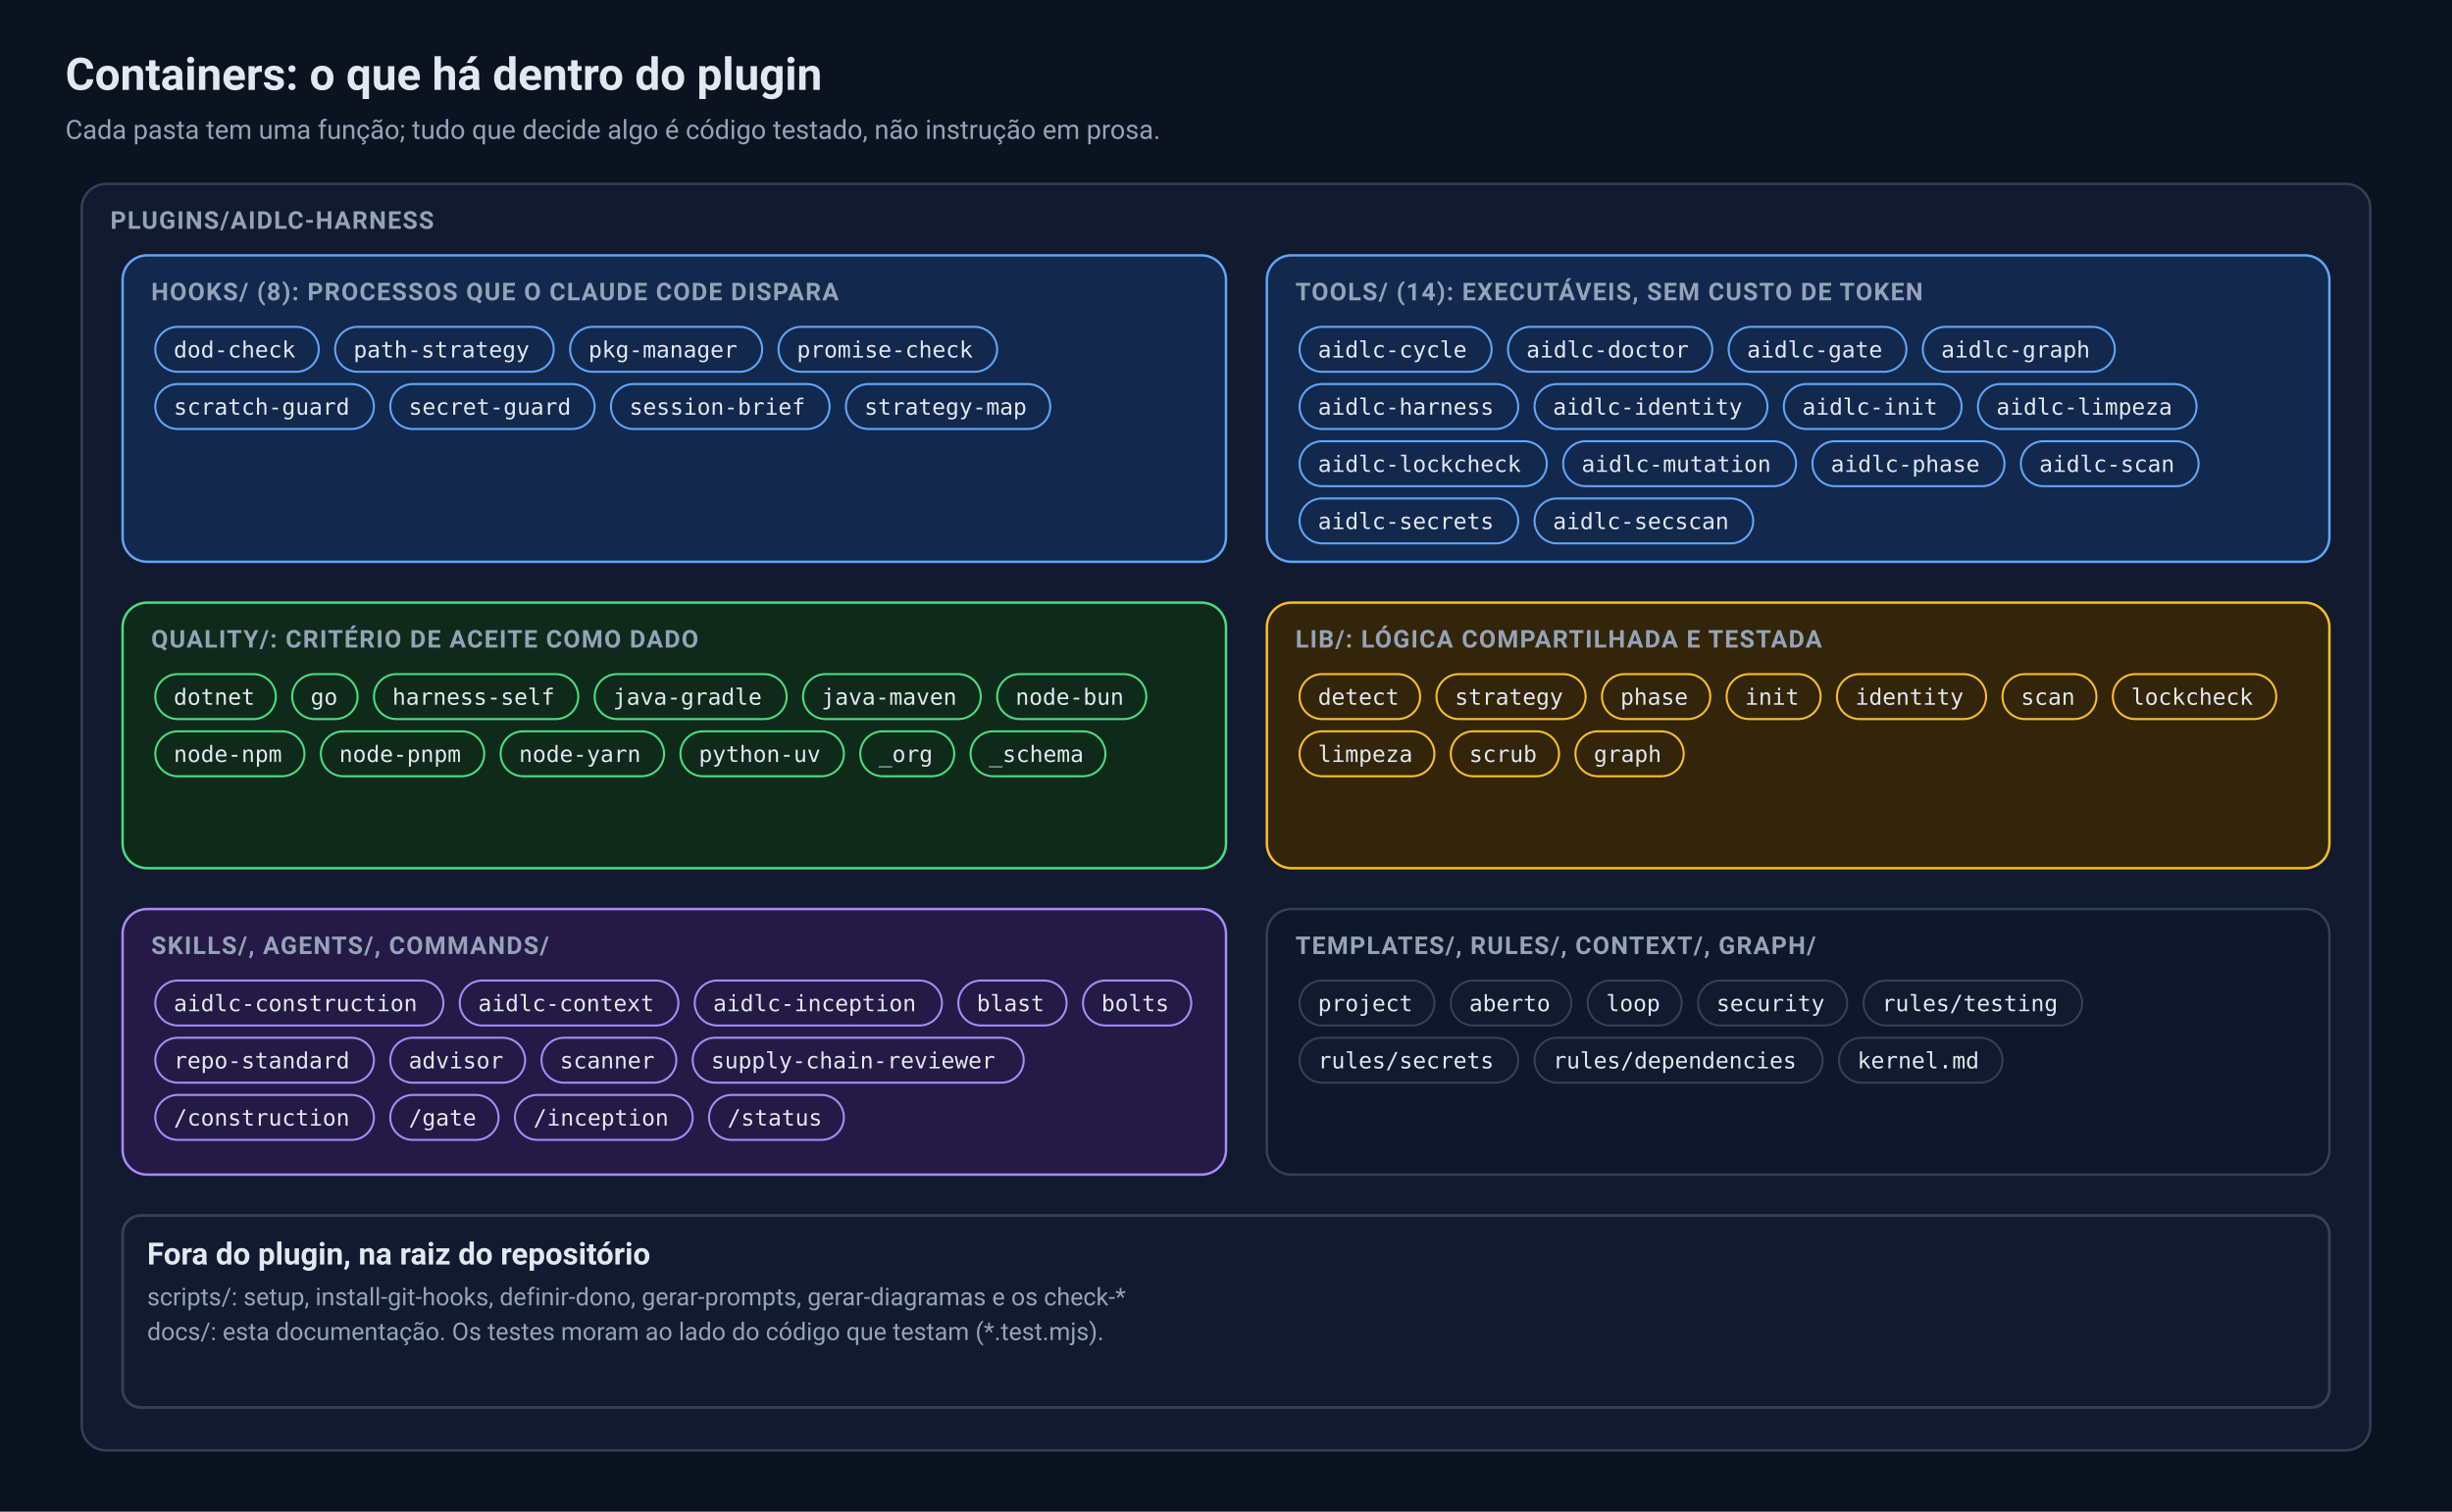
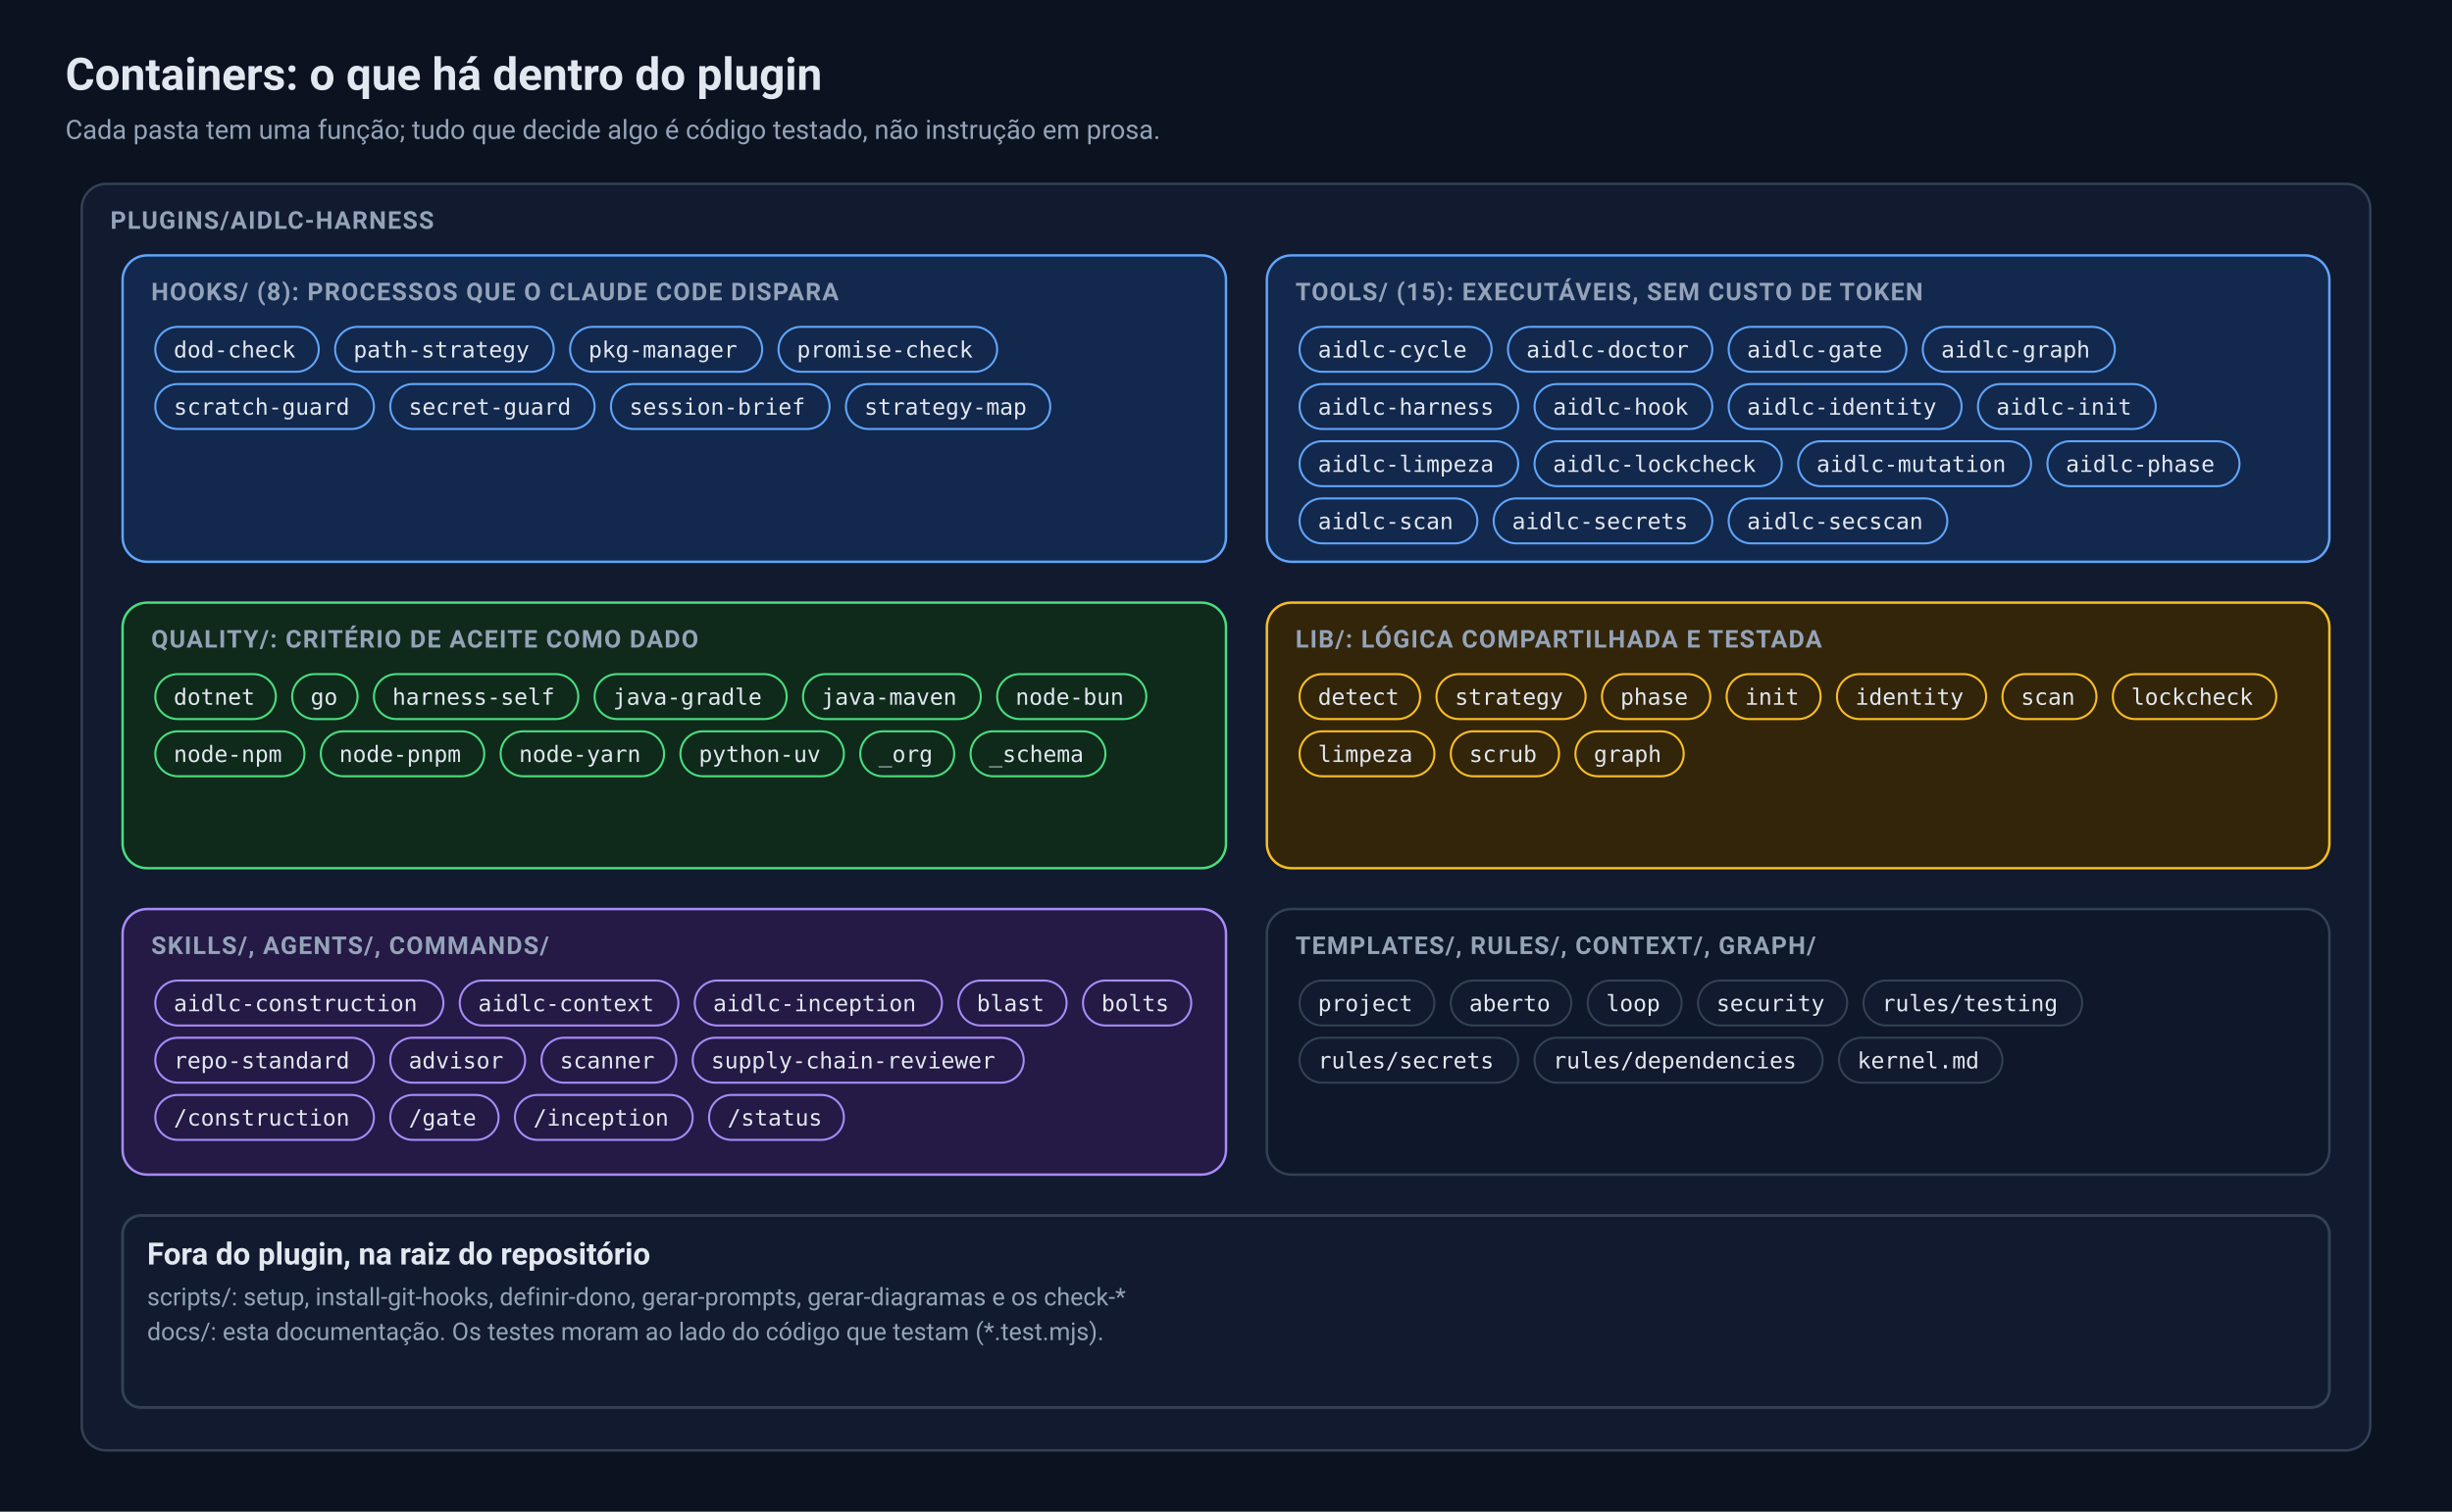
<svg xmlns="http://www.w3.org/2000/svg" viewBox="0 0 1200 740" width="1200" height="740" font-family="system-ui, -apple-system, 'Segoe UI', Roboto, 'Helvetica Neue', Arial, sans-serif" role="img" aria-label="Containers do plugin">
  <rect width="1200" height="740" fill="#0b1220" />
  <text x="32" y="44" font-size="22" font-weight="700" fill="#e2e8f0">Containers: o que há dentro do plugin</text>
  <text x="32" y="68" font-size="13" fill="#94a3b8">Cada pasta tem uma função; tudo que decide algo é código testado, não instrução em prosa.</text>
  <rect x="40" y="90" width="1120" height="620" rx="12" fill="#111a2e" stroke="#334155" stroke-width="1.2" />
  <text x="54" y="112" font-size="12" font-weight="700" letter-spacing="0.6" fill="#94a3b8">PLUGINS/AIDLC-HARNESS</text>
  <rect x="60" y="125" width="540" height="150" rx="12" fill="#13284d" stroke="#60a5fa" stroke-width="1.2" />
  <text x="74" y="147" font-size="12" font-weight="700" letter-spacing="0.6" fill="#94a3b8">HOOKS/ (8): PROCESSOS QUE O CLAUDE CODE DISPARA</text>
  <rect x="76" y="160" width="80" height="22" rx="11" fill="#13284d" stroke="#60a5fa" stroke-width="1" />
  <text x="85" y="175" font-size="11" fill="#e2e8f0" font-family="ui-monospace, SFMono-Regular, Menlo, Consolas, monospace">dod-check</text>
  <rect x="164" y="160" width="107" height="22" rx="11" fill="#13284d" stroke="#60a5fa" stroke-width="1" />
  <text x="173" y="175" font-size="11" fill="#e2e8f0" font-family="ui-monospace, SFMono-Regular, Menlo, Consolas, monospace">path-strategy</text>
  <rect x="279" y="160" width="94" height="22" rx="11" fill="#13284d" stroke="#60a5fa" stroke-width="1" />
  <text x="288" y="175" font-size="11" fill="#e2e8f0" font-family="ui-monospace, SFMono-Regular, Menlo, Consolas, monospace">pkg-manager</text>
  <rect x="381" y="160" width="107" height="22" rx="11" fill="#13284d" stroke="#60a5fa" stroke-width="1" />
  <text x="390" y="175" font-size="11" fill="#e2e8f0" font-family="ui-monospace, SFMono-Regular, Menlo, Consolas, monospace">promise-check</text>
  <rect x="76" y="188" width="107" height="22" rx="11" fill="#13284d" stroke="#60a5fa" stroke-width="1" />
  <text x="85" y="203" font-size="11" fill="#e2e8f0" font-family="ui-monospace, SFMono-Regular, Menlo, Consolas, monospace">scratch-guard</text>
  <rect x="191" y="188" width="100" height="22" rx="11" fill="#13284d" stroke="#60a5fa" stroke-width="1" />
  <text x="200" y="203" font-size="11" fill="#e2e8f0" font-family="ui-monospace, SFMono-Regular, Menlo, Consolas, monospace">secret-guard</text>
  <rect x="299" y="188" width="107" height="22" rx="11" fill="#13284d" stroke="#60a5fa" stroke-width="1" />
  <text x="308" y="203" font-size="11" fill="#e2e8f0" font-family="ui-monospace, SFMono-Regular, Menlo, Consolas, monospace">session-brief</text>
  <rect x="414" y="188" width="100" height="22" rx="11" fill="#13284d" stroke="#60a5fa" stroke-width="1" />
  <text x="423" y="203" font-size="11" fill="#e2e8f0" font-family="ui-monospace, SFMono-Regular, Menlo, Consolas, monospace">strategy-map</text>
  <rect x="620" y="125" width="520" height="150" rx="12" fill="#13284d" stroke="#60a5fa" stroke-width="1.2" />
-   <text x="634" y="147" font-size="12" font-weight="700" letter-spacing="0.6" fill="#94a3b8">TOOLS/ (14): EXECUTÁVEIS, SEM CUSTO DE TOKEN</text>
+   <text x="634" y="147" font-size="12" font-weight="700" letter-spacing="0.6" fill="#94a3b8">TOOLS/ (15): EXECUTÁVEIS, SEM CUSTO DE TOKEN</text>
  <rect x="636" y="160" width="94" height="22" rx="11" fill="#13284d" stroke="#60a5fa" stroke-width="1" />
  <text x="645" y="175" font-size="11" fill="#e2e8f0" font-family="ui-monospace, SFMono-Regular, Menlo, Consolas, monospace">aidlc-cycle</text>
  <rect x="738" y="160" width="100" height="22" rx="11" fill="#13284d" stroke="#60a5fa" stroke-width="1" />
  <text x="747" y="175" font-size="11" fill="#e2e8f0" font-family="ui-monospace, SFMono-Regular, Menlo, Consolas, monospace">aidlc-doctor</text>
  <rect x="846" y="160" width="87" height="22" rx="11" fill="#13284d" stroke="#60a5fa" stroke-width="1" />
  <text x="855" y="175" font-size="11" fill="#e2e8f0" font-family="ui-monospace, SFMono-Regular, Menlo, Consolas, monospace">aidlc-gate</text>
  <rect x="941" y="160" width="94" height="22" rx="11" fill="#13284d" stroke="#60a5fa" stroke-width="1" />
  <text x="950" y="175" font-size="11" fill="#e2e8f0" font-family="ui-monospace, SFMono-Regular, Menlo, Consolas, monospace">aidlc-graph</text>
  <rect x="636" y="188" width="107" height="22" rx="11" fill="#13284d" stroke="#60a5fa" stroke-width="1" />
  <text x="645" y="203" font-size="11" fill="#e2e8f0" font-family="ui-monospace, SFMono-Regular, Menlo, Consolas, monospace">aidlc-harness</text>
-   <rect x="751" y="188" width="114" height="22" rx="11" fill="#13284d" stroke="#60a5fa" stroke-width="1" />
-   <text x="760" y="203" font-size="11" fill="#e2e8f0" font-family="ui-monospace, SFMono-Regular, Menlo, Consolas, monospace">aidlc-identity</text>
-   <rect x="873" y="188" width="87" height="22" rx="11" fill="#13284d" stroke="#60a5fa" stroke-width="1" />
-   <text x="882" y="203" font-size="11" fill="#e2e8f0" font-family="ui-monospace, SFMono-Regular, Menlo, Consolas, monospace">aidlc-init</text>
-   <rect x="968" y="188" width="107" height="22" rx="11" fill="#13284d" stroke="#60a5fa" stroke-width="1" />
-   <text x="977" y="203" font-size="11" fill="#e2e8f0" font-family="ui-monospace, SFMono-Regular, Menlo, Consolas, monospace">aidlc-limpeza</text>
-   <rect x="636" y="216" width="121" height="22" rx="11" fill="#13284d" stroke="#60a5fa" stroke-width="1" />
-   <text x="645" y="231" font-size="11" fill="#e2e8f0" font-family="ui-monospace, SFMono-Regular, Menlo, Consolas, monospace">aidlc-lockcheck</text>
-   <rect x="765" y="216" width="114" height="22" rx="11" fill="#13284d" stroke="#60a5fa" stroke-width="1" />
-   <text x="774" y="231" font-size="11" fill="#e2e8f0" font-family="ui-monospace, SFMono-Regular, Menlo, Consolas, monospace">aidlc-mutation</text>
-   <rect x="887" y="216" width="94" height="22" rx="11" fill="#13284d" stroke="#60a5fa" stroke-width="1" />
-   <text x="896" y="231" font-size="11" fill="#e2e8f0" font-family="ui-monospace, SFMono-Regular, Menlo, Consolas, monospace">aidlc-phase</text>
-   <rect x="989" y="216" width="87" height="22" rx="11" fill="#13284d" stroke="#60a5fa" stroke-width="1" />
-   <text x="998" y="231" font-size="11" fill="#e2e8f0" font-family="ui-monospace, SFMono-Regular, Menlo, Consolas, monospace">aidlc-scan</text>
-   <rect x="636" y="244" width="107" height="22" rx="11" fill="#13284d" stroke="#60a5fa" stroke-width="1" />
-   <text x="645" y="259" font-size="11" fill="#e2e8f0" font-family="ui-monospace, SFMono-Regular, Menlo, Consolas, monospace">aidlc-secrets</text>
-   <rect x="751" y="244" width="107" height="22" rx="11" fill="#13284d" stroke="#60a5fa" stroke-width="1" />
-   <text x="760" y="259" font-size="11" fill="#e2e8f0" font-family="ui-monospace, SFMono-Regular, Menlo, Consolas, monospace">aidlc-secscan</text>
+   <rect x="751" y="188" width="87" height="22" rx="11" fill="#13284d" stroke="#60a5fa" stroke-width="1" />
+   <text x="760" y="203" font-size="11" fill="#e2e8f0" font-family="ui-monospace, SFMono-Regular, Menlo, Consolas, monospace">aidlc-hook</text>
+   <rect x="846" y="188" width="114" height="22" rx="11" fill="#13284d" stroke="#60a5fa" stroke-width="1" />
+   <text x="855" y="203" font-size="11" fill="#e2e8f0" font-family="ui-monospace, SFMono-Regular, Menlo, Consolas, monospace">aidlc-identity</text>
+   <rect x="968" y="188" width="87" height="22" rx="11" fill="#13284d" stroke="#60a5fa" stroke-width="1" />
+   <text x="977" y="203" font-size="11" fill="#e2e8f0" font-family="ui-monospace, SFMono-Regular, Menlo, Consolas, monospace">aidlc-init</text>
+   <rect x="636" y="216" width="107" height="22" rx="11" fill="#13284d" stroke="#60a5fa" stroke-width="1" />
+   <text x="645" y="231" font-size="11" fill="#e2e8f0" font-family="ui-monospace, SFMono-Regular, Menlo, Consolas, monospace">aidlc-limpeza</text>
+   <rect x="751" y="216" width="121" height="22" rx="11" fill="#13284d" stroke="#60a5fa" stroke-width="1" />
+   <text x="760" y="231" font-size="11" fill="#e2e8f0" font-family="ui-monospace, SFMono-Regular, Menlo, Consolas, monospace">aidlc-lockcheck</text>
+   <rect x="880" y="216" width="114" height="22" rx="11" fill="#13284d" stroke="#60a5fa" stroke-width="1" />
+   <text x="889" y="231" font-size="11" fill="#e2e8f0" font-family="ui-monospace, SFMono-Regular, Menlo, Consolas, monospace">aidlc-mutation</text>
+   <rect x="1002" y="216" width="94" height="22" rx="11" fill="#13284d" stroke="#60a5fa" stroke-width="1" />
+   <text x="1011" y="231" font-size="11" fill="#e2e8f0" font-family="ui-monospace, SFMono-Regular, Menlo, Consolas, monospace">aidlc-phase</text>
+   <rect x="636" y="244" width="87" height="22" rx="11" fill="#13284d" stroke="#60a5fa" stroke-width="1" />
+   <text x="645" y="259" font-size="11" fill="#e2e8f0" font-family="ui-monospace, SFMono-Regular, Menlo, Consolas, monospace">aidlc-scan</text>
+   <rect x="731" y="244" width="107" height="22" rx="11" fill="#13284d" stroke="#60a5fa" stroke-width="1" />
+   <text x="740" y="259" font-size="11" fill="#e2e8f0" font-family="ui-monospace, SFMono-Regular, Menlo, Consolas, monospace">aidlc-secrets</text>
+   <rect x="846" y="244" width="107" height="22" rx="11" fill="#13284d" stroke="#60a5fa" stroke-width="1" />
+   <text x="855" y="259" font-size="11" fill="#e2e8f0" font-family="ui-monospace, SFMono-Regular, Menlo, Consolas, monospace">aidlc-secscan</text>
  <rect x="60" y="295" width="540" height="130" rx="12" fill="#0f2a1b" stroke="#4ade80" stroke-width="1.2" />
  <text x="74" y="317" font-size="12" font-weight="700" letter-spacing="0.6" fill="#94a3b8">QUALITY/: CRITÉRIO DE ACEITE COMO DADO</text>
  <rect x="76" y="330" width="59" height="22" rx="11" fill="#0f2a1b" stroke="#4ade80" stroke-width="1" />
  <text x="85" y="345" font-size="11" fill="#e2e8f0" font-family="ui-monospace, SFMono-Regular, Menlo, Consolas, monospace">dotnet</text>
  <rect x="143" y="330" width="32" height="22" rx="11" fill="#0f2a1b" stroke="#4ade80" stroke-width="1" />
  <text x="152" y="345" font-size="11" fill="#e2e8f0" font-family="ui-monospace, SFMono-Regular, Menlo, Consolas, monospace">go</text>
  <rect x="183" y="330" width="100" height="22" rx="11" fill="#0f2a1b" stroke="#4ade80" stroke-width="1" />
  <text x="192" y="345" font-size="11" fill="#e2e8f0" font-family="ui-monospace, SFMono-Regular, Menlo, Consolas, monospace">harness-self</text>
  <rect x="291" y="330" width="94" height="22" rx="11" fill="#0f2a1b" stroke="#4ade80" stroke-width="1" />
  <text x="300" y="345" font-size="11" fill="#e2e8f0" font-family="ui-monospace, SFMono-Regular, Menlo, Consolas, monospace">java-gradle</text>
  <rect x="393" y="330" width="87" height="22" rx="11" fill="#0f2a1b" stroke="#4ade80" stroke-width="1" />
  <text x="402" y="345" font-size="11" fill="#e2e8f0" font-family="ui-monospace, SFMono-Regular, Menlo, Consolas, monospace">java-maven</text>
  <rect x="488" y="330" width="73" height="22" rx="11" fill="#0f2a1b" stroke="#4ade80" stroke-width="1" />
  <text x="497" y="345" font-size="11" fill="#e2e8f0" font-family="ui-monospace, SFMono-Regular, Menlo, Consolas, monospace">node-bun</text>
  <rect x="76" y="358" width="73" height="22" rx="11" fill="#0f2a1b" stroke="#4ade80" stroke-width="1" />
  <text x="85" y="373" font-size="11" fill="#e2e8f0" font-family="ui-monospace, SFMono-Regular, Menlo, Consolas, monospace">node-npm</text>
  <rect x="157" y="358" width="80" height="22" rx="11" fill="#0f2a1b" stroke="#4ade80" stroke-width="1" />
  <text x="166" y="373" font-size="11" fill="#e2e8f0" font-family="ui-monospace, SFMono-Regular, Menlo, Consolas, monospace">node-pnpm</text>
  <rect x="245" y="358" width="80" height="22" rx="11" fill="#0f2a1b" stroke="#4ade80" stroke-width="1" />
  <text x="254" y="373" font-size="11" fill="#e2e8f0" font-family="ui-monospace, SFMono-Regular, Menlo, Consolas, monospace">node-yarn</text>
  <rect x="333" y="358" width="80" height="22" rx="11" fill="#0f2a1b" stroke="#4ade80" stroke-width="1" />
  <text x="342" y="373" font-size="11" fill="#e2e8f0" font-family="ui-monospace, SFMono-Regular, Menlo, Consolas, monospace">python-uv</text>
  <rect x="421" y="358" width="46" height="22" rx="11" fill="#0f2a1b" stroke="#4ade80" stroke-width="1" />
  <text x="430" y="373" font-size="11" fill="#e2e8f0" font-family="ui-monospace, SFMono-Regular, Menlo, Consolas, monospace">_org</text>
  <rect x="475" y="358" width="66" height="22" rx="11" fill="#0f2a1b" stroke="#4ade80" stroke-width="1" />
  <text x="484" y="373" font-size="11" fill="#e2e8f0" font-family="ui-monospace, SFMono-Regular, Menlo, Consolas, monospace">_schema</text>
  <rect x="620" y="295" width="520" height="130" rx="12" fill="#33250a" stroke="#fbbf24" stroke-width="1.2" />
  <text x="634" y="317" font-size="12" font-weight="700" letter-spacing="0.6" fill="#94a3b8">LIB/: LÓGICA COMPARTILHADA E TESTADA</text>
  <rect x="636" y="330" width="59" height="22" rx="11" fill="#33250a" stroke="#fbbf24" stroke-width="1" />
  <text x="645" y="345" font-size="11" fill="#e2e8f0" font-family="ui-monospace, SFMono-Regular, Menlo, Consolas, monospace">detect</text>
  <rect x="703" y="330" width="73" height="22" rx="11" fill="#33250a" stroke="#fbbf24" stroke-width="1" />
  <text x="712" y="345" font-size="11" fill="#e2e8f0" font-family="ui-monospace, SFMono-Regular, Menlo, Consolas, monospace">strategy</text>
  <rect x="784" y="330" width="53" height="22" rx="11" fill="#33250a" stroke="#fbbf24" stroke-width="1" />
  <text x="793" y="345" font-size="11" fill="#e2e8f0" font-family="ui-monospace, SFMono-Regular, Menlo, Consolas, monospace">phase</text>
  <rect x="845" y="330" width="46" height="22" rx="11" fill="#33250a" stroke="#fbbf24" stroke-width="1" />
  <text x="854" y="345" font-size="11" fill="#e2e8f0" font-family="ui-monospace, SFMono-Regular, Menlo, Consolas, monospace">init</text>
  <rect x="899" y="330" width="73" height="22" rx="11" fill="#33250a" stroke="#fbbf24" stroke-width="1" />
  <text x="908" y="345" font-size="11" fill="#e2e8f0" font-family="ui-monospace, SFMono-Regular, Menlo, Consolas, monospace">identity</text>
  <rect x="980" y="330" width="46" height="22" rx="11" fill="#33250a" stroke="#fbbf24" stroke-width="1" />
  <text x="989" y="345" font-size="11" fill="#e2e8f0" font-family="ui-monospace, SFMono-Regular, Menlo, Consolas, monospace">scan</text>
  <rect x="1034" y="330" width="80" height="22" rx="11" fill="#33250a" stroke="#fbbf24" stroke-width="1" />
  <text x="1043" y="345" font-size="11" fill="#e2e8f0" font-family="ui-monospace, SFMono-Regular, Menlo, Consolas, monospace">lockcheck</text>
  <rect x="636" y="358" width="66" height="22" rx="11" fill="#33250a" stroke="#fbbf24" stroke-width="1" />
  <text x="645" y="373" font-size="11" fill="#e2e8f0" font-family="ui-monospace, SFMono-Regular, Menlo, Consolas, monospace">limpeza</text>
  <rect x="710" y="358" width="53" height="22" rx="11" fill="#33250a" stroke="#fbbf24" stroke-width="1" />
  <text x="719" y="373" font-size="11" fill="#e2e8f0" font-family="ui-monospace, SFMono-Regular, Menlo, Consolas, monospace">scrub</text>
  <rect x="771" y="358" width="53" height="22" rx="11" fill="#33250a" stroke="#fbbf24" stroke-width="1" />
  <text x="780" y="373" font-size="11" fill="#e2e8f0" font-family="ui-monospace, SFMono-Regular, Menlo, Consolas, monospace">graph</text>
  <rect x="60" y="445" width="540" height="130" rx="12" fill="#241a45" stroke="#a78bfa" stroke-width="1.2" />
  <text x="74" y="467" font-size="12" font-weight="700" letter-spacing="0.6" fill="#94a3b8">SKILLS/, AGENTS/, COMMANDS/</text>
  <rect x="76" y="480" width="141" height="22" rx="11" fill="#241a45" stroke="#a78bfa" stroke-width="1" />
  <text x="85" y="495" font-size="11" fill="#e2e8f0" font-family="ui-monospace, SFMono-Regular, Menlo, Consolas, monospace">aidlc-construction</text>
  <rect x="225" y="480" width="107" height="22" rx="11" fill="#241a45" stroke="#a78bfa" stroke-width="1" />
  <text x="234" y="495" font-size="11" fill="#e2e8f0" font-family="ui-monospace, SFMono-Regular, Menlo, Consolas, monospace">aidlc-context</text>
  <rect x="340" y="480" width="121" height="22" rx="11" fill="#241a45" stroke="#a78bfa" stroke-width="1" />
  <text x="349" y="495" font-size="11" fill="#e2e8f0" font-family="ui-monospace, SFMono-Regular, Menlo, Consolas, monospace">aidlc-inception</text>
  <rect x="469" y="480" width="53" height="22" rx="11" fill="#241a45" stroke="#a78bfa" stroke-width="1" />
  <text x="478" y="495" font-size="11" fill="#e2e8f0" font-family="ui-monospace, SFMono-Regular, Menlo, Consolas, monospace">blast</text>
  <rect x="530" y="480" width="53" height="22" rx="11" fill="#241a45" stroke="#a78bfa" stroke-width="1" />
  <text x="539" y="495" font-size="11" fill="#e2e8f0" font-family="ui-monospace, SFMono-Regular, Menlo, Consolas, monospace">bolts</text>
  <rect x="76" y="508" width="107" height="22" rx="11" fill="#241a45" stroke="#a78bfa" stroke-width="1" />
  <text x="85" y="523" font-size="11" fill="#e2e8f0" font-family="ui-monospace, SFMono-Regular, Menlo, Consolas, monospace">repo-standard</text>
  <rect x="191" y="508" width="66" height="22" rx="11" fill="#241a45" stroke="#a78bfa" stroke-width="1" />
  <text x="200" y="523" font-size="11" fill="#e2e8f0" font-family="ui-monospace, SFMono-Regular, Menlo, Consolas, monospace">advisor</text>
  <rect x="265" y="508" width="66" height="22" rx="11" fill="#241a45" stroke="#a78bfa" stroke-width="1" />
  <text x="274" y="523" font-size="11" fill="#e2e8f0" font-family="ui-monospace, SFMono-Regular, Menlo, Consolas, monospace">scanner</text>
  <rect x="339" y="508" width="162" height="22" rx="11" fill="#241a45" stroke="#a78bfa" stroke-width="1" />
  <text x="348" y="523" font-size="11" fill="#e2e8f0" font-family="ui-monospace, SFMono-Regular, Menlo, Consolas, monospace">supply-chain-reviewer</text>
  <rect x="76" y="536" width="107" height="22" rx="11" fill="#241a45" stroke="#a78bfa" stroke-width="1" />
  <text x="85" y="551" font-size="11" fill="#e2e8f0" font-family="ui-monospace, SFMono-Regular, Menlo, Consolas, monospace">/construction</text>
  <rect x="191" y="536" width="53" height="22" rx="11" fill="#241a45" stroke="#a78bfa" stroke-width="1" />
  <text x="200" y="551" font-size="11" fill="#e2e8f0" font-family="ui-monospace, SFMono-Regular, Menlo, Consolas, monospace">/gate</text>
  <rect x="252" y="536" width="87" height="22" rx="11" fill="#241a45" stroke="#a78bfa" stroke-width="1" />
  <text x="261" y="551" font-size="11" fill="#e2e8f0" font-family="ui-monospace, SFMono-Regular, Menlo, Consolas, monospace">/inception</text>
  <rect x="347" y="536" width="66" height="22" rx="11" fill="#241a45" stroke="#a78bfa" stroke-width="1" />
  <text x="356" y="551" font-size="11" fill="#e2e8f0" font-family="ui-monospace, SFMono-Regular, Menlo, Consolas, monospace">/status</text>
  <rect x="620" y="445" width="520" height="130" rx="12" fill="#0f172a" stroke="#334155" stroke-width="1.2" />
  <text x="634" y="467" font-size="12" font-weight="700" letter-spacing="0.6" fill="#94a3b8">TEMPLATES/, RULES/, CONTEXT/, GRAPH/</text>
  <rect x="636" y="480" width="66" height="22" rx="11" fill="#111a2e" stroke="#334155" stroke-width="1" />
  <text x="645" y="495" font-size="11" fill="#e2e8f0" font-family="ui-monospace, SFMono-Regular, Menlo, Consolas, monospace">project</text>
  <rect x="710" y="480" width="59" height="22" rx="11" fill="#111a2e" stroke="#334155" stroke-width="1" />
  <text x="719" y="495" font-size="11" fill="#e2e8f0" font-family="ui-monospace, SFMono-Regular, Menlo, Consolas, monospace">aberto</text>
  <rect x="777" y="480" width="46" height="22" rx="11" fill="#111a2e" stroke="#334155" stroke-width="1" />
  <text x="786" y="495" font-size="11" fill="#e2e8f0" font-family="ui-monospace, SFMono-Regular, Menlo, Consolas, monospace">loop</text>
  <rect x="831" y="480" width="73" height="22" rx="11" fill="#111a2e" stroke="#334155" stroke-width="1" />
  <text x="840" y="495" font-size="11" fill="#e2e8f0" font-family="ui-monospace, SFMono-Regular, Menlo, Consolas, monospace">security</text>
  <rect x="912" y="480" width="107" height="22" rx="11" fill="#111a2e" stroke="#334155" stroke-width="1" />
  <text x="921" y="495" font-size="11" fill="#e2e8f0" font-family="ui-monospace, SFMono-Regular, Menlo, Consolas, monospace">rules/testing</text>
  <rect x="636" y="508" width="107" height="22" rx="11" fill="#111a2e" stroke="#334155" stroke-width="1" />
  <text x="645" y="523" font-size="11" fill="#e2e8f0" font-family="ui-monospace, SFMono-Regular, Menlo, Consolas, monospace">rules/secrets</text>
  <rect x="751" y="508" width="141" height="22" rx="11" fill="#111a2e" stroke="#334155" stroke-width="1" />
  <text x="760" y="523" font-size="11" fill="#e2e8f0" font-family="ui-monospace, SFMono-Regular, Menlo, Consolas, monospace">rules/dependencies</text>
  <rect x="900" y="508" width="80" height="22" rx="11" fill="#111a2e" stroke="#334155" stroke-width="1" />
  <text x="909" y="523" font-size="11" fill="#e2e8f0" font-family="ui-monospace, SFMono-Regular, Menlo, Consolas, monospace">kernel.md</text>
  <g>
    <rect x="60" y="595" width="1080" height="94" rx="9" fill="#111a2e" stroke="#334155" stroke-width="1.4" />
    <text x="72" y="619" font-size="15" font-weight="700" fill="#e2e8f0">Fora do plugin, na raiz do repositório</text>
    <text x="72" y="639" font-size="12" fill="#94a3b8">scripts/: setup, install-git-hooks, definir-dono, gerar-prompts, gerar-diagramas e os check-*</text>
    <text x="72" y="656" font-size="12" fill="#94a3b8">docs/: esta documentação. Os testes moram ao lado do código que testam (*.test.mjs).</text>
  </g>
</svg>
